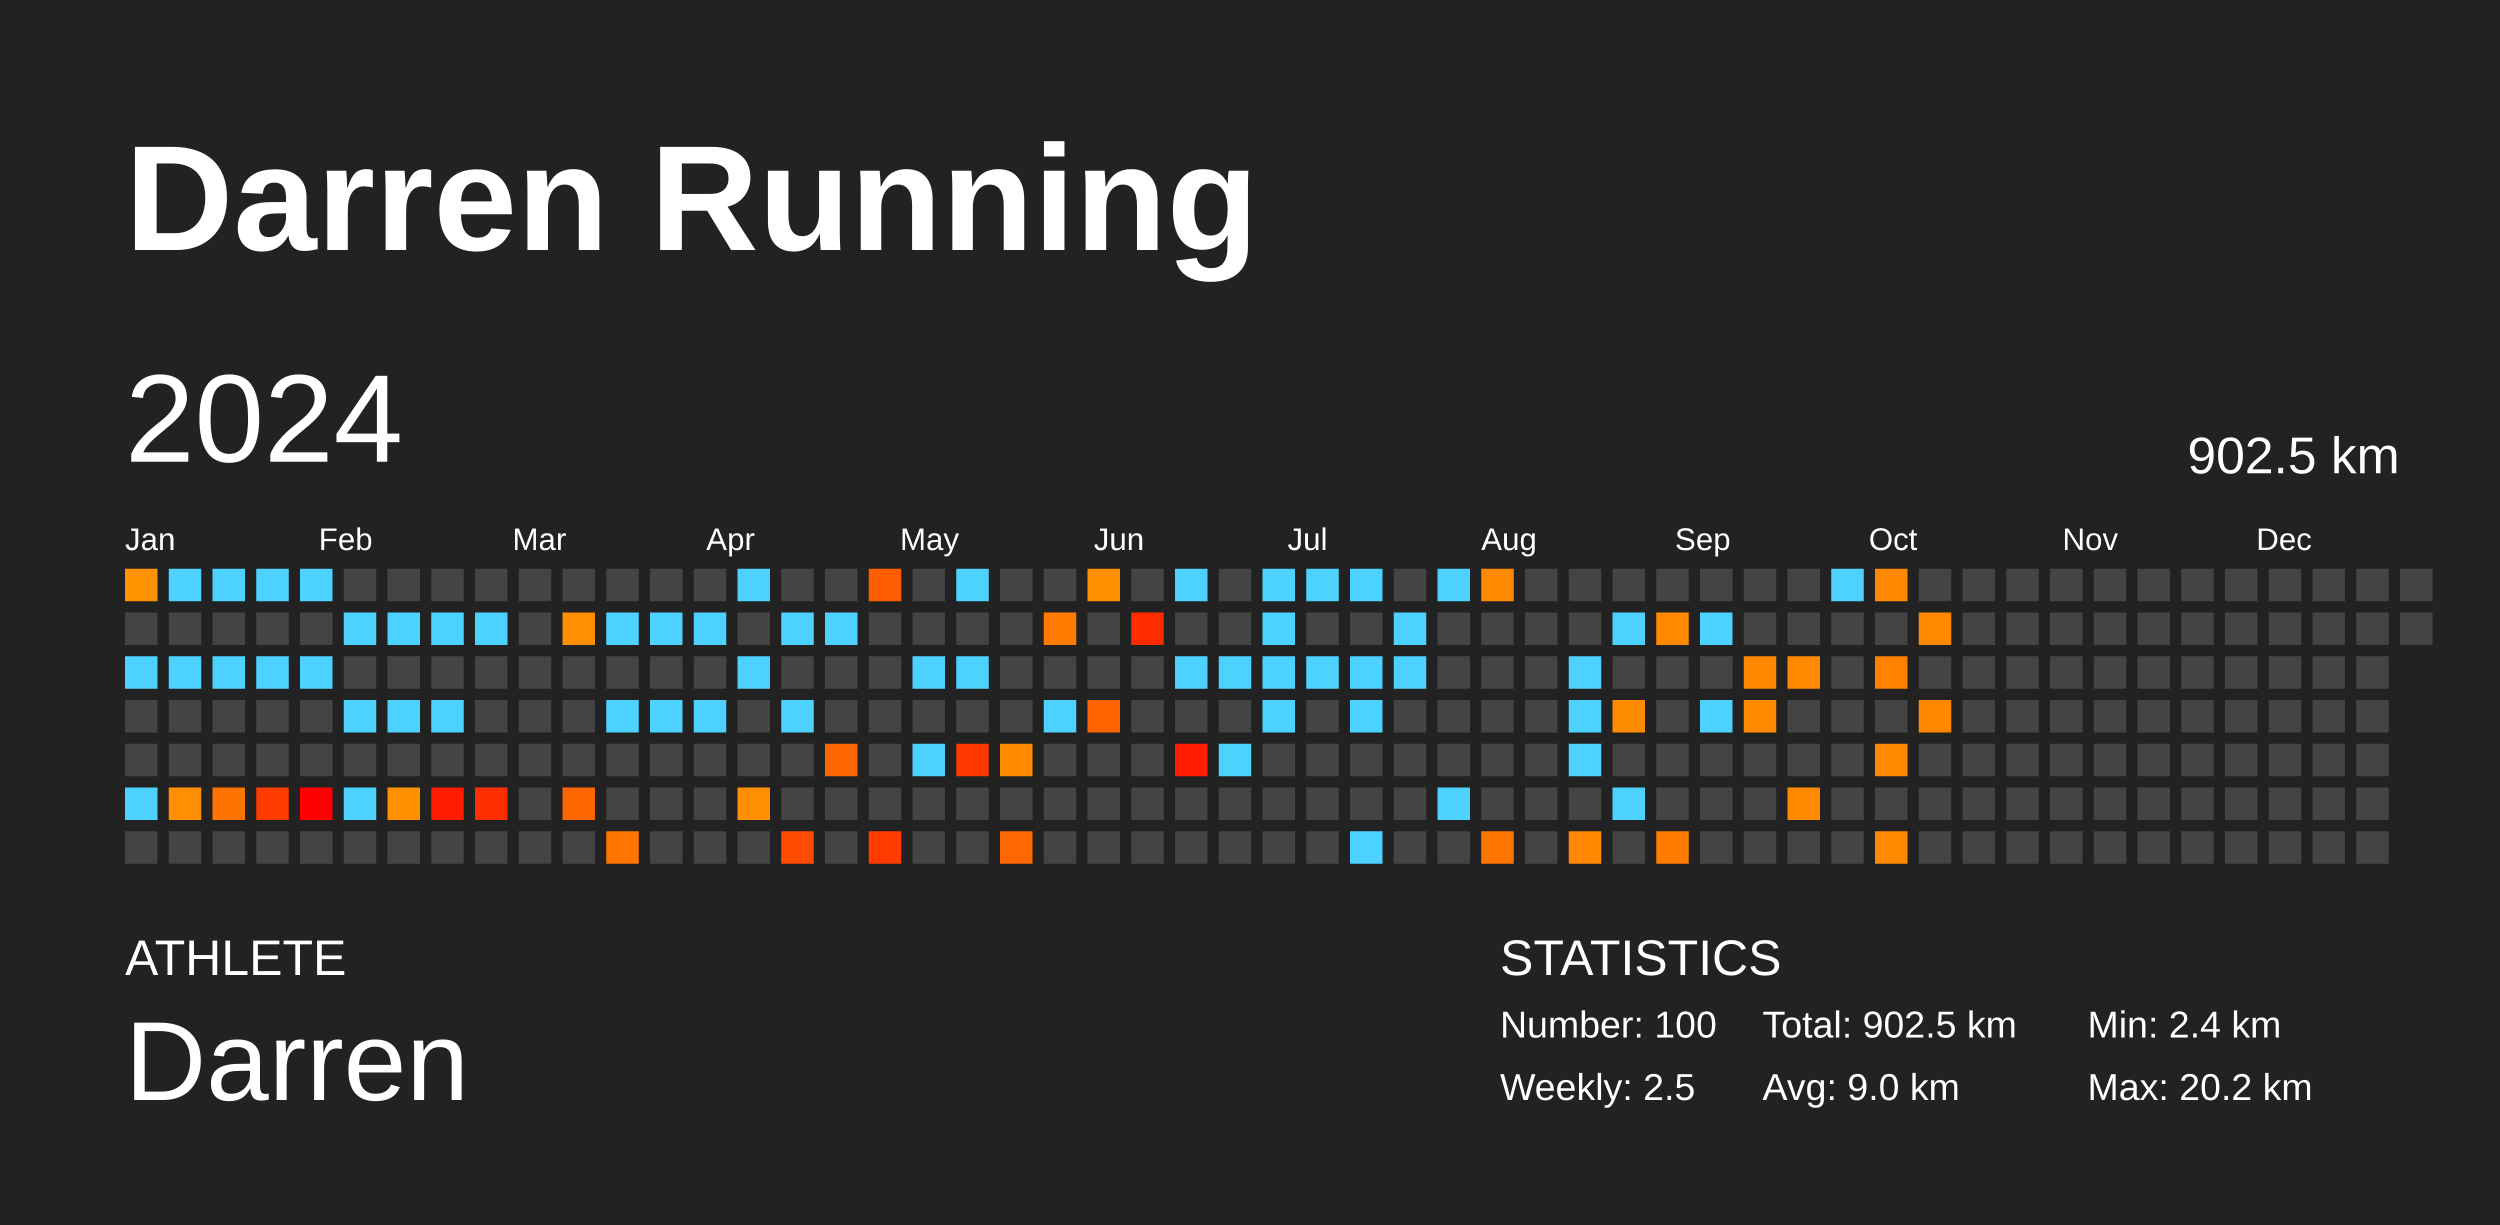
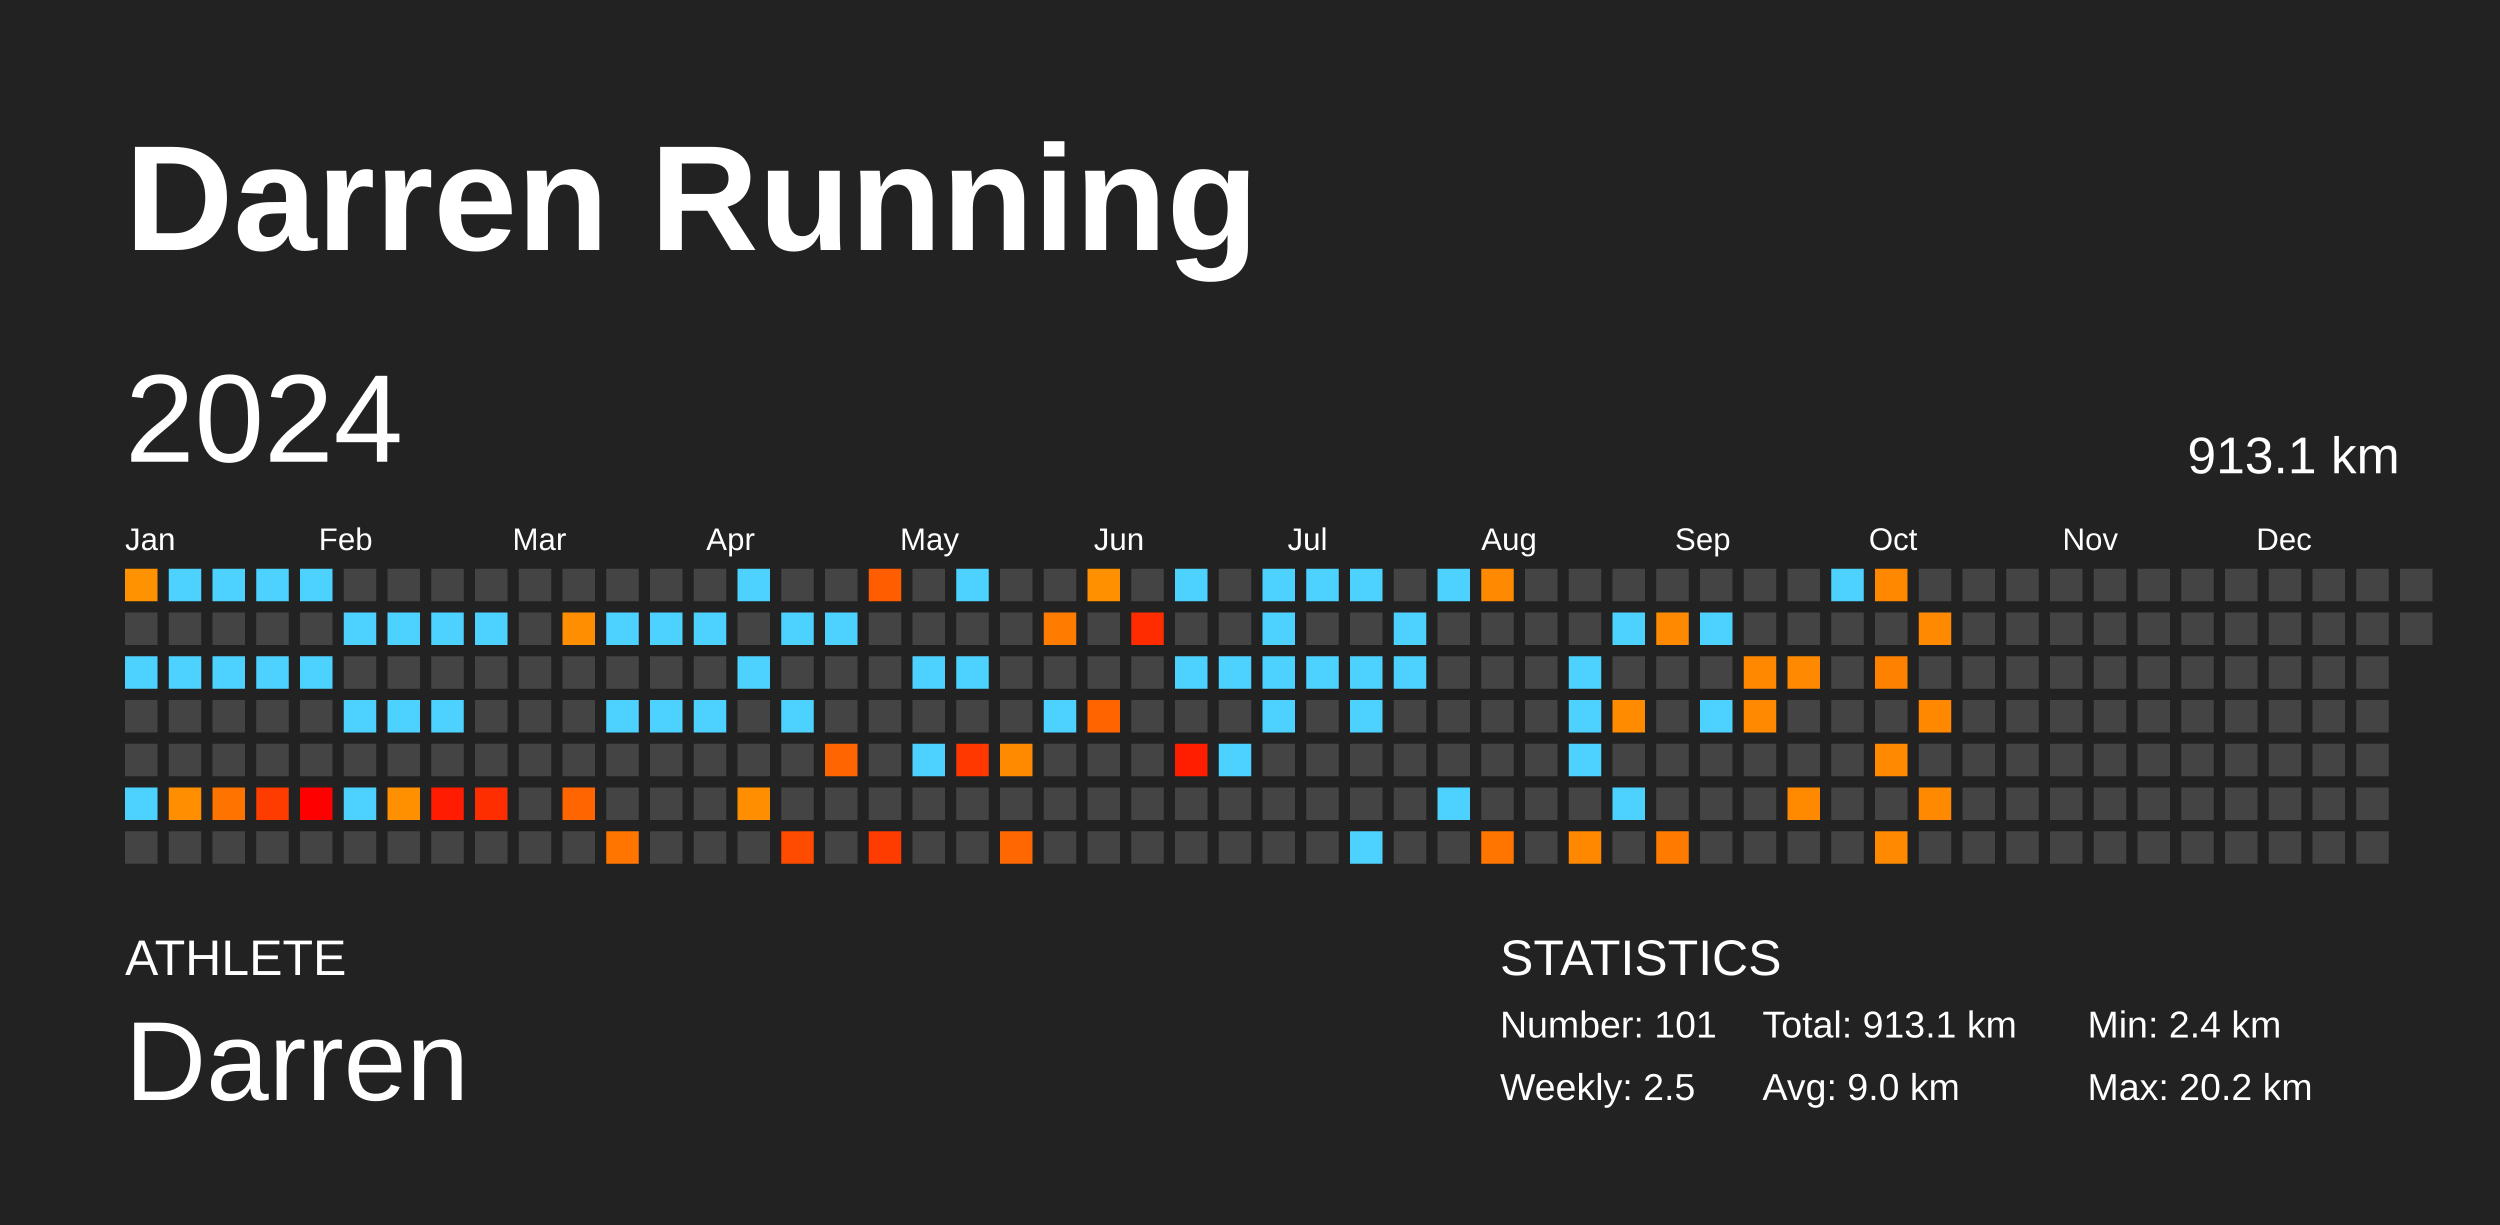
<svg xmlns="http://www.w3.org/2000/svg" baseProfile="full" height="98mm" version="1.1" viewBox="0,0,200,98" width="200mm">
  <defs />
  <rect fill="#222222" height="98" width="200" x="0" y="0" />
  <text fill="#FFFFFF" style="font-size:12px; font-family:Arial; font-weight:bold;" x="10" y="20">Darren Running</text>
  <text fill="#FFFFFF" style="font-size:4px; font-family:Arial" x="10" y="78">ATHLETE</text>
  <text fill="#FFFFFF" style="font-size:9px; font-family:Arial" x="10" y="88">Darren</text>
  <text fill="#FFFFFF" style="font-size:4px; font-family:Arial" x="120" y="78">STATISTICS</text>
-   <text fill="#FFFFFF" style="font-size:3px; font-family:Arial" x="120" y="83">Number: 100</text>
+   <text fill="#FFFFFF" style="font-size:3px; font-family:Arial" x="120" y="83">Number: 101</text>
  <text fill="#FFFFFF" style="font-size:3px; font-family:Arial" x="120" y="88">Weekly: 2.5</text>
-   <text fill="#FFFFFF" style="font-size:3px; font-family:Arial" x="141" y="83">Total: 902.5 km</text>
+   <text fill="#FFFFFF" style="font-size:3px; font-family:Arial" x="141" y="83">Total: 913.1 km</text>
  <text fill="#FFFFFF" style="font-size:3px; font-family:Arial" x="141" y="88">Avg: 9.0 km</text>
  <text fill="#FFFFFF" style="font-size:3px; font-family:Arial" x="167" y="83">Min: 2.4 km</text>
  <text fill="#FFFFFF" style="font-size:3px; font-family:Arial" x="167" y="88">Max: 20.2 km</text>
  <text dominant-baseline="hanging" fill="#FFFFFF" style="font-size:10.0px; font-family:Arial;" x="10" y="30">2024</text>
-   <text dominant-baseline="hanging" fill="#FFFFFF" style="font-size:4.125px; font-family:Arial;" x="175" y="35">902.5 km</text>
+   <text dominant-baseline="hanging" fill="#FFFFFF" style="font-size:4.125px; font-family:Arial;" x="175" y="35">913.1 km</text>
  <text fill="#FFFFFF" style="font-size:2.5px; font-family:Arial" x="10.0" y="44">Jan</text>
  <text fill="#FFFFFF" style="font-size:2.5px; font-family:Arial" x="25.5" y="44">Feb</text>
  <text fill="#FFFFFF" style="font-size:2.5px; font-family:Arial" x="41.0" y="44">Mar</text>
  <text fill="#FFFFFF" style="font-size:2.5px; font-family:Arial" x="56.5" y="44">Apr</text>
  <text fill="#FFFFFF" style="font-size:2.5px; font-family:Arial" x="72.0" y="44">May</text>
  <text fill="#FFFFFF" style="font-size:2.5px; font-family:Arial" x="87.5" y="44">Jun</text>
  <text fill="#FFFFFF" style="font-size:2.5px; font-family:Arial" x="103.0" y="44">Jul</text>
  <text fill="#FFFFFF" style="font-size:2.5px; font-family:Arial" x="118.5" y="44">Aug</text>
  <text fill="#FFFFFF" style="font-size:2.5px; font-family:Arial" x="134.0" y="44">Sep</text>
  <text fill="#FFFFFF" style="font-size:2.5px; font-family:Arial" x="149.5" y="44">Oct</text>
  <text fill="#FFFFFF" style="font-size:2.5px; font-family:Arial" x="165.0" y="44">Nov</text>
  <text fill="#FFFFFF" style="font-size:2.5px; font-family:Arial" x="180.5" y="44">Dec</text>
  <rect fill="#ff9200" height="2.6" width="2.6" x="10.0" y="45.5" />
  <rect fill="#444444" height="2.6" width="2.6" x="10.0" y="49.0" />
  <rect fill="#4dd2ff" height="2.6" width="2.6" x="10.0" y="52.5" />
  <rect fill="#444444" height="2.6" width="2.6" x="10.0" y="56.0" />
  <rect fill="#444444" height="2.6" width="2.6" x="10.0" y="59.5" />
  <rect fill="#4dd2ff" height="2.6" width="2.6" x="10.0" y="63.0" />
  <rect fill="#444444" height="2.6" width="2.6" x="10.0" y="66.5" />
  <rect fill="#4dd2ff" height="2.6" width="2.6" x="13.5" y="45.5" />
  <rect fill="#444444" height="2.6" width="2.6" x="13.5" y="49.0" />
  <rect fill="#4dd2ff" height="2.6" width="2.6" x="13.5" y="52.5" />
  <rect fill="#444444" height="2.6" width="2.6" x="13.5" y="56.0" />
  <rect fill="#444444" height="2.6" width="2.6" x="13.5" y="59.5" />
  <rect fill="#ff8f00" height="2.6" width="2.6" x="13.5" y="63.0" />
  <rect fill="#444444" height="2.6" width="2.6" x="13.5" y="66.5" />
  <rect fill="#4dd2ff" height="2.6" width="2.6" x="17.0" y="45.5" />
  <rect fill="#444444" height="2.6" width="2.6" x="17.0" y="49.0" />
  <rect fill="#4dd2ff" height="2.6" width="2.6" x="17.0" y="52.5" />
  <rect fill="#444444" height="2.6" width="2.6" x="17.0" y="56.0" />
  <rect fill="#444444" height="2.6" width="2.6" x="17.0" y="59.5" />
  <rect fill="#ff7300" height="2.6" width="2.6" x="17.0" y="63.0" />
  <rect fill="#444444" height="2.6" width="2.6" x="17.0" y="66.5" />
  <rect fill="#4dd2ff" height="2.6" width="2.6" x="20.5" y="45.5" />
  <rect fill="#444444" height="2.6" width="2.6" x="20.5" y="49.0" />
  <rect fill="#4dd2ff" height="2.6" width="2.6" x="20.5" y="52.5" />
  <rect fill="#444444" height="2.6" width="2.6" x="20.5" y="56.0" />
  <rect fill="#444444" height="2.6" width="2.6" x="20.5" y="59.5" />
  <rect fill="#ff3c00" height="2.6" width="2.6" x="20.5" y="63.0" />
  <rect fill="#444444" height="2.6" width="2.6" x="20.5" y="66.5" />
  <rect fill="#4dd2ff" height="2.6" width="2.6" x="24.0" y="45.5" />
  <rect fill="#444444" height="2.6" width="2.6" x="24.0" y="49.0" />
  <rect fill="#4dd2ff" height="2.6" width="2.6" x="24.0" y="52.5" />
  <rect fill="#444444" height="2.6" width="2.6" x="24.0" y="56.0" />
  <rect fill="#444444" height="2.6" width="2.6" x="24.0" y="59.5" />
  <rect fill="red" height="2.6" width="2.6" x="24.0" y="63.0" />
  <rect fill="#444444" height="2.6" width="2.6" x="24.0" y="66.5" />
  <rect fill="#444444" height="2.6" width="2.6" x="27.5" y="45.5" />
  <rect fill="#4dd2ff" height="2.6" width="2.6" x="27.5" y="49.0" />
  <rect fill="#444444" height="2.6" width="2.6" x="27.5" y="52.5" />
  <rect fill="#4dd2ff" height="2.6" width="2.6" x="27.5" y="56.0" />
  <rect fill="#444444" height="2.6" width="2.6" x="27.5" y="59.5" />
  <rect fill="#4dd2ff" height="2.6" width="2.6" x="27.5" y="63.0" />
  <rect fill="#444444" height="2.6" width="2.6" x="27.5" y="66.5" />
  <rect fill="#444444" height="2.6" width="2.6" x="31.0" y="45.5" />
  <rect fill="#4dd2ff" height="2.6" width="2.6" x="31.0" y="49.0" />
  <rect fill="#444444" height="2.6" width="2.6" x="31.0" y="52.5" />
  <rect fill="#4dd2ff" height="2.6" width="2.6" x="31.0" y="56.0" />
  <rect fill="#444444" height="2.6" width="2.6" x="31.0" y="59.5" />
  <rect fill="#ff9000" height="2.6" width="2.6" x="31.0" y="63.0" />
  <rect fill="#444444" height="2.6" width="2.6" x="31.0" y="66.5" />
  <rect fill="#444444" height="2.6" width="2.6" x="34.5" y="45.5" />
  <rect fill="#4dd2ff" height="2.6" width="2.6" x="34.5" y="49.0" />
  <rect fill="#444444" height="2.6" width="2.6" x="34.5" y="52.5" />
  <rect fill="#4dd2ff" height="2.6" width="2.6" x="34.5" y="56.0" />
  <rect fill="#444444" height="2.6" width="2.6" x="34.5" y="59.5" />
  <rect fill="#ff1c00" height="2.6" width="2.6" x="34.5" y="63.0" />
  <rect fill="#444444" height="2.6" width="2.6" x="34.5" y="66.5" />
  <rect fill="#444444" height="2.6" width="2.6" x="38.0" y="45.5" />
  <rect fill="#4dd2ff" height="2.6" width="2.6" x="38.0" y="49.0" />
  <rect fill="#444444" height="2.6" width="2.6" x="38.0" y="52.5" />
  <rect fill="#444444" height="2.6" width="2.6" x="38.0" y="56.0" />
  <rect fill="#444444" height="2.6" width="2.6" x="38.0" y="59.5" />
  <rect fill="#ff2e00" height="2.6" width="2.6" x="38.0" y="63.0" />
  <rect fill="#444444" height="2.6" width="2.6" x="38.0" y="66.5" />
  <rect fill="#444444" height="2.6" width="2.6" x="41.5" y="45.5" />
  <rect fill="#444444" height="2.6" width="2.6" x="41.5" y="49.0" />
  <rect fill="#444444" height="2.6" width="2.6" x="41.5" y="52.5" />
  <rect fill="#444444" height="2.6" width="2.6" x="41.5" y="56.0" />
  <rect fill="#444444" height="2.6" width="2.6" x="41.5" y="59.5" />
  <rect fill="#444444" height="2.6" width="2.6" x="41.5" y="63.0" />
  <rect fill="#444444" height="2.6" width="2.6" x="41.5" y="66.5" />
  <rect fill="#444444" height="2.6" width="2.6" x="45.0" y="45.5" />
  <rect fill="#ff8e00" height="2.6" width="2.6" x="45.0" y="49.0" />
  <rect fill="#444444" height="2.6" width="2.6" x="45.0" y="52.5" />
  <rect fill="#444444" height="2.6" width="2.6" x="45.0" y="56.0" />
  <rect fill="#444444" height="2.6" width="2.6" x="45.0" y="59.5" />
  <rect fill="#ff6500" height="2.6" width="2.6" x="45.0" y="63.0" />
  <rect fill="#444444" height="2.6" width="2.6" x="45.0" y="66.5" />
  <rect fill="#444444" height="2.6" width="2.6" x="48.5" y="45.5" />
  <rect fill="#4dd2ff" height="2.6" width="2.6" x="48.5" y="49.0" />
  <rect fill="#444444" height="2.6" width="2.6" x="48.5" y="52.5" />
  <rect fill="#4dd2ff" height="2.6" width="2.6" x="48.5" y="56.0" />
  <rect fill="#444444" height="2.6" width="2.6" x="48.5" y="59.5" />
  <rect fill="#444444" height="2.6" width="2.6" x="48.5" y="63.0" />
  <rect fill="#ff7500" height="2.6" width="2.6" x="48.5" y="66.5" />
  <rect fill="#444444" height="2.6" width="2.6" x="52.0" y="45.5" />
  <rect fill="#4dd2ff" height="2.6" width="2.6" x="52.0" y="49.0" />
  <rect fill="#444444" height="2.6" width="2.6" x="52.0" y="52.5" />
  <rect fill="#4dd2ff" height="2.6" width="2.6" x="52.0" y="56.0" />
  <rect fill="#444444" height="2.6" width="2.6" x="52.0" y="59.5" />
  <rect fill="#444444" height="2.6" width="2.6" x="52.0" y="63.0" />
  <rect fill="#444444" height="2.6" width="2.6" x="52.0" y="66.5" />
  <rect fill="#444444" height="2.6" width="2.6" x="55.5" y="45.5" />
  <rect fill="#4dd2ff" height="2.6" width="2.6" x="55.5" y="49.0" />
  <rect fill="#444444" height="2.6" width="2.6" x="55.5" y="52.5" />
  <rect fill="#4dd2ff" height="2.6" width="2.6" x="55.5" y="56.0" />
  <rect fill="#444444" height="2.6" width="2.6" x="55.5" y="59.5" />
  <rect fill="#444444" height="2.6" width="2.6" x="55.5" y="63.0" />
  <rect fill="#444444" height="2.6" width="2.6" x="55.5" y="66.5" />
  <rect fill="#4dd2ff" height="2.6" width="2.6" x="59.0" y="45.5" />
  <rect fill="#444444" height="2.6" width="2.6" x="59.0" y="49.0" />
  <rect fill="#4dd2ff" height="2.6" width="2.6" x="59.0" y="52.5" />
  <rect fill="#444444" height="2.6" width="2.6" x="59.0" y="56.0" />
  <rect fill="#444444" height="2.6" width="2.6" x="59.0" y="59.5" />
  <rect fill="#ff8f00" height="2.6" width="2.6" x="59.0" y="63.0" />
  <rect fill="#444444" height="2.6" width="2.6" x="59.0" y="66.5" />
  <rect fill="#444444" height="2.6" width="2.6" x="62.5" y="45.5" />
  <rect fill="#4dd2ff" height="2.6" width="2.6" x="62.5" y="49.0" />
  <rect fill="#444444" height="2.6" width="2.6" x="62.5" y="52.5" />
  <rect fill="#4dd2ff" height="2.6" width="2.6" x="62.5" y="56.0" />
  <rect fill="#444444" height="2.6" width="2.6" x="62.5" y="59.5" />
  <rect fill="#444444" height="2.6" width="2.6" x="62.5" y="63.0" />
  <rect fill="#ff4b00" height="2.6" width="2.6" x="62.5" y="66.5" />
  <rect fill="#444444" height="2.6" width="2.6" x="66.0" y="45.5" />
  <rect fill="#4dd2ff" height="2.6" width="2.6" x="66.0" y="49.0" />
  <rect fill="#444444" height="2.6" width="2.6" x="66.0" y="52.5" />
  <rect fill="#444444" height="2.6" width="2.6" x="66.0" y="56.0" />
  <rect fill="#ff6500" height="2.6" width="2.6" x="66.0" y="59.5" />
  <rect fill="#444444" height="2.6" width="2.6" x="66.0" y="63.0" />
  <rect fill="#444444" height="2.6" width="2.6" x="66.0" y="66.5" />
  <rect fill="#ff5d00" height="2.6" width="2.6" x="69.5" y="45.5" />
  <rect fill="#444444" height="2.6" width="2.6" x="69.5" y="49.0" />
  <rect fill="#444444" height="2.6" width="2.6" x="69.5" y="52.5" />
  <rect fill="#444444" height="2.6" width="2.6" x="69.5" y="56.0" />
  <rect fill="#444444" height="2.6" width="2.6" x="69.5" y="59.5" />
  <rect fill="#444444" height="2.6" width="2.6" x="69.5" y="63.0" />
  <rect fill="#ff3c00" height="2.6" width="2.6" x="69.5" y="66.5" />
  <rect fill="#444444" height="2.6" width="2.6" x="73.0" y="45.5" />
  <rect fill="#444444" height="2.6" width="2.6" x="73.0" y="49.0" />
  <rect fill="#4dd2ff" height="2.6" width="2.6" x="73.0" y="52.5" />
  <rect fill="#444444" height="2.6" width="2.6" x="73.0" y="56.0" />
  <rect fill="#4dd2ff" height="2.6" width="2.6" x="73.0" y="59.5" />
  <rect fill="#444444" height="2.6" width="2.6" x="73.0" y="63.0" />
  <rect fill="#444444" height="2.6" width="2.6" x="73.0" y="66.5" />
  <rect fill="#4dd2ff" height="2.6" width="2.6" x="76.5" y="45.5" />
  <rect fill="#444444" height="2.6" width="2.6" x="76.5" y="49.0" />
  <rect fill="#4dd2ff" height="2.6" width="2.6" x="76.5" y="52.5" />
  <rect fill="#444444" height="2.6" width="2.6" x="76.5" y="56.0" />
  <rect fill="#ff3800" height="2.6" width="2.6" x="76.5" y="59.5" />
  <rect fill="#444444" height="2.6" width="2.6" x="76.5" y="63.0" />
  <rect fill="#444444" height="2.6" width="2.6" x="76.5" y="66.5" />
  <rect fill="#444444" height="2.6" width="2.6" x="80.0" y="45.5" />
  <rect fill="#444444" height="2.6" width="2.6" x="80.0" y="49.0" />
  <rect fill="#444444" height="2.6" width="2.6" x="80.0" y="52.5" />
  <rect fill="#444444" height="2.6" width="2.6" x="80.0" y="56.0" />
  <rect fill="#ff8a00" height="2.6" width="2.6" x="80.0" y="59.5" />
  <rect fill="#444444" height="2.6" width="2.6" x="80.0" y="63.0" />
  <rect fill="#ff6700" height="2.6" width="2.6" x="80.0" y="66.5" />
  <rect fill="#444444" height="2.6" width="2.6" x="83.5" y="45.5" />
  <rect fill="#ff7c00" height="2.6" width="2.6" x="83.5" y="49.0" />
  <rect fill="#444444" height="2.6" width="2.6" x="83.5" y="52.5" />
  <rect fill="#4dd2ff" height="2.6" width="2.6" x="83.5" y="56.0" />
  <rect fill="#444444" height="2.6" width="2.6" x="83.5" y="59.5" />
  <rect fill="#444444" height="2.6" width="2.6" x="83.5" y="63.0" />
  <rect fill="#444444" height="2.6" width="2.6" x="83.5" y="66.5" />
  <rect fill="#ff9000" height="2.6" width="2.6" x="87.0" y="45.5" />
  <rect fill="#444444" height="2.6" width="2.6" x="87.0" y="49.0" />
  <rect fill="#444444" height="2.6" width="2.6" x="87.0" y="52.5" />
  <rect fill="#ff6400" height="2.6" width="2.6" x="87.0" y="56.0" />
  <rect fill="#444444" height="2.6" width="2.6" x="87.0" y="59.5" />
  <rect fill="#444444" height="2.6" width="2.6" x="87.0" y="63.0" />
  <rect fill="#444444" height="2.6" width="2.6" x="87.0" y="66.5" />
  <rect fill="#444444" height="2.6" width="2.6" x="90.5" y="45.5" />
  <rect fill="#ff2c00" height="2.6" width="2.6" x="90.5" y="49.0" />
  <rect fill="#444444" height="2.6" width="2.6" x="90.5" y="52.5" />
  <rect fill="#444444" height="2.6" width="2.6" x="90.5" y="56.0" />
  <rect fill="#444444" height="2.6" width="2.6" x="90.5" y="59.5" />
  <rect fill="#444444" height="2.6" width="2.6" x="90.5" y="63.0" />
  <rect fill="#444444" height="2.6" width="2.6" x="90.5" y="66.5" />
  <rect fill="#4dd2ff" height="2.6" width="2.6" x="94.0" y="45.5" />
  <rect fill="#444444" height="2.6" width="2.6" x="94.0" y="49.0" />
  <rect fill="#4dd2ff" height="2.6" width="2.6" x="94.0" y="52.5" />
  <rect fill="#444444" height="2.6" width="2.6" x="94.0" y="56.0" />
  <rect fill="#ff1e00" height="2.6" width="2.6" x="94.0" y="59.5" />
  <rect fill="#444444" height="2.6" width="2.6" x="94.0" y="63.0" />
  <rect fill="#444444" height="2.6" width="2.6" x="94.0" y="66.5" />
  <rect fill="#444444" height="2.6" width="2.6" x="97.5" y="45.5" />
  <rect fill="#444444" height="2.6" width="2.6" x="97.5" y="49.0" />
  <rect fill="#4dd2ff" height="2.6" width="2.6" x="97.5" y="52.5" />
  <rect fill="#444444" height="2.6" width="2.6" x="97.5" y="56.0" />
  <rect fill="#4dd2ff" height="2.6" width="2.6" x="97.5" y="59.5" />
  <rect fill="#444444" height="2.6" width="2.6" x="97.5" y="63.0" />
  <rect fill="#444444" height="2.6" width="2.6" x="97.5" y="66.5" />
  <rect fill="#4dd2ff" height="2.6" width="2.6" x="101.0" y="45.5" />
  <rect fill="#4dd2ff" height="2.6" width="2.6" x="101.0" y="49.0" />
  <rect fill="#4dd2ff" height="2.6" width="2.6" x="101.0" y="52.5" />
  <rect fill="#4dd2ff" height="2.6" width="2.6" x="101.0" y="56.0" />
  <rect fill="#444444" height="2.6" width="2.6" x="101.0" y="59.5" />
  <rect fill="#444444" height="2.6" width="2.6" x="101.0" y="63.0" />
  <rect fill="#444444" height="2.6" width="2.6" x="101.0" y="66.5" />
  <rect fill="#4dd2ff" height="2.6" width="2.6" x="104.5" y="45.5" />
  <rect fill="#444444" height="2.6" width="2.6" x="104.5" y="49.0" />
  <rect fill="#4dd2ff" height="2.6" width="2.6" x="104.5" y="52.5" />
  <rect fill="#444444" height="2.6" width="2.6" x="104.5" y="56.0" />
  <rect fill="#444444" height="2.6" width="2.6" x="104.5" y="59.5" />
  <rect fill="#444444" height="2.6" width="2.6" x="104.5" y="63.0" />
  <rect fill="#444444" height="2.6" width="2.6" x="104.5" y="66.5" />
  <rect fill="#4dd2ff" height="2.6" width="2.6" x="108.0" y="45.5" />
  <rect fill="#444444" height="2.6" width="2.6" x="108.0" y="49.0" />
  <rect fill="#4dd2ff" height="2.6" width="2.6" x="108.0" y="52.5" />
  <rect fill="#4dd2ff" height="2.6" width="2.6" x="108.0" y="56.0" />
  <rect fill="#444444" height="2.6" width="2.6" x="108.0" y="59.5" />
  <rect fill="#444444" height="2.6" width="2.6" x="108.0" y="63.0" />
  <rect fill="#4dd2ff" height="2.6" width="2.6" x="108.0" y="66.5" />
  <rect fill="#444444" height="2.6" width="2.6" x="111.5" y="45.5" />
  <rect fill="#4dd2ff" height="2.6" width="2.6" x="111.5" y="49.0" />
  <rect fill="#4dd2ff" height="2.6" width="2.6" x="111.5" y="52.5" />
  <rect fill="#444444" height="2.6" width="2.6" x="111.5" y="56.0" />
  <rect fill="#444444" height="2.6" width="2.6" x="111.5" y="59.5" />
  <rect fill="#444444" height="2.6" width="2.6" x="111.5" y="63.0" />
  <rect fill="#444444" height="2.6" width="2.6" x="111.5" y="66.5" />
  <rect fill="#4dd2ff" height="2.6" width="2.6" x="115.0" y="45.5" />
  <rect fill="#444444" height="2.6" width="2.6" x="115.0" y="49.0" />
  <rect fill="#444444" height="2.6" width="2.6" x="115.0" y="52.5" />
  <rect fill="#444444" height="2.6" width="2.6" x="115.0" y="56.0" />
  <rect fill="#444444" height="2.6" width="2.6" x="115.0" y="59.5" />
  <rect fill="#4dd2ff" height="2.6" width="2.6" x="115.0" y="63.0" />
  <rect fill="#444444" height="2.6" width="2.6" x="115.0" y="66.5" />
  <rect fill="#ff8900" height="2.6" width="2.6" x="118.5" y="45.5" />
  <rect fill="#444444" height="2.6" width="2.6" x="118.5" y="49.0" />
  <rect fill="#444444" height="2.6" width="2.6" x="118.5" y="52.5" />
  <rect fill="#444444" height="2.6" width="2.6" x="118.5" y="56.0" />
  <rect fill="#444444" height="2.6" width="2.6" x="118.5" y="59.5" />
  <rect fill="#444444" height="2.6" width="2.6" x="118.5" y="63.0" />
  <rect fill="#ff7500" height="2.6" width="2.6" x="118.5" y="66.5" />
  <rect fill="#444444" height="2.6" width="2.6" x="122.0" y="45.5" />
  <rect fill="#444444" height="2.6" width="2.6" x="122.0" y="49.0" />
  <rect fill="#444444" height="2.6" width="2.6" x="122.0" y="52.5" />
  <rect fill="#444444" height="2.6" width="2.6" x="122.0" y="56.0" />
  <rect fill="#444444" height="2.6" width="2.6" x="122.0" y="59.5" />
  <rect fill="#444444" height="2.6" width="2.6" x="122.0" y="63.0" />
  <rect fill="#444444" height="2.6" width="2.6" x="122.0" y="66.5" />
  <rect fill="#444444" height="2.6" width="2.6" x="125.5" y="45.5" />
  <rect fill="#444444" height="2.6" width="2.6" x="125.5" y="49.0" />
  <rect fill="#4dd2ff" height="2.6" width="2.6" x="125.5" y="52.5" />
  <rect fill="#4dd2ff" height="2.6" width="2.6" x="125.5" y="56.0" />
  <rect fill="#4dd2ff" height="2.6" width="2.6" x="125.5" y="59.5" />
  <rect fill="#444444" height="2.6" width="2.6" x="125.5" y="63.0" />
  <rect fill="#ff8800" height="2.6" width="2.6" x="125.5" y="66.5" />
  <rect fill="#444444" height="2.6" width="2.6" x="129.0" y="45.5" />
  <rect fill="#4dd2ff" height="2.6" width="2.6" x="129.0" y="49.0" />
  <rect fill="#444444" height="2.6" width="2.6" x="129.0" y="52.5" />
  <rect fill="#ff8b00" height="2.6" width="2.6" x="129.0" y="56.0" />
  <rect fill="#444444" height="2.6" width="2.6" x="129.0" y="59.5" />
  <rect fill="#4dd2ff" height="2.6" width="2.6" x="129.0" y="63.0" />
  <rect fill="#444444" height="2.6" width="2.6" x="129.0" y="66.5" />
  <rect fill="#444444" height="2.6" width="2.6" x="132.5" y="45.5" />
  <rect fill="#ff8900" height="2.6" width="2.6" x="132.5" y="49.0" />
  <rect fill="#444444" height="2.6" width="2.6" x="132.5" y="52.5" />
  <rect fill="#444444" height="2.6" width="2.6" x="132.5" y="56.0" />
  <rect fill="#444444" height="2.6" width="2.6" x="132.5" y="59.5" />
  <rect fill="#444444" height="2.6" width="2.6" x="132.5" y="63.0" />
  <rect fill="#ff7b00" height="2.6" width="2.6" x="132.5" y="66.5" />
  <rect fill="#444444" height="2.6" width="2.6" x="136.0" y="45.5" />
  <rect fill="#4dd2ff" height="2.6" width="2.6" x="136.0" y="49.0" />
  <rect fill="#444444" height="2.6" width="2.6" x="136.0" y="52.5" />
  <rect fill="#4dd2ff" height="2.6" width="2.6" x="136.0" y="56.0" />
  <rect fill="#444444" height="2.6" width="2.6" x="136.0" y="59.5" />
  <rect fill="#444444" height="2.6" width="2.6" x="136.0" y="63.0" />
  <rect fill="#444444" height="2.6" width="2.6" x="136.0" y="66.5" />
  <rect fill="#444444" height="2.6" width="2.6" x="139.5" y="45.5" />
  <rect fill="#444444" height="2.6" width="2.6" x="139.5" y="49.0" />
  <rect fill="#ff8800" height="2.6" width="2.6" x="139.5" y="52.5" />
  <rect fill="#ff8900" height="2.6" width="2.6" x="139.5" y="56.0" />
  <rect fill="#444444" height="2.6" width="2.6" x="139.5" y="59.5" />
  <rect fill="#444444" height="2.6" width="2.6" x="139.5" y="63.0" />
  <rect fill="#444444" height="2.6" width="2.6" x="139.5" y="66.5" />
  <rect fill="#444444" height="2.6" width="2.6" x="143.0" y="45.5" />
  <rect fill="#444444" height="2.6" width="2.6" x="143.0" y="49.0" />
  <rect fill="#ff8900" height="2.6" width="2.6" x="143.0" y="52.5" />
  <rect fill="#444444" height="2.6" width="2.6" x="143.0" y="56.0" />
  <rect fill="#444444" height="2.6" width="2.6" x="143.0" y="59.5" />
  <rect fill="#ff8a00" height="2.6" width="2.6" x="143.0" y="63.0" />
  <rect fill="#444444" height="2.6" width="2.6" x="143.0" y="66.5" />
  <rect fill="#4dd2ff" height="2.6" width="2.6" x="146.5" y="45.5" />
  <rect fill="#444444" height="2.6" width="2.6" x="146.5" y="49.0" />
  <rect fill="#444444" height="2.6" width="2.6" x="146.5" y="52.5" />
  <rect fill="#444444" height="2.6" width="2.6" x="146.5" y="56.0" />
  <rect fill="#444444" height="2.6" width="2.6" x="146.5" y="59.5" />
  <rect fill="#444444" height="2.6" width="2.6" x="146.5" y="63.0" />
  <rect fill="#444444" height="2.6" width="2.6" x="146.5" y="66.5" />
  <rect fill="#ff8800" height="2.6" width="2.6" x="150.0" y="45.5" />
  <rect fill="#444444" height="2.6" width="2.6" x="150.0" y="49.0" />
  <rect fill="#ff8100" height="2.6" width="2.6" x="150.0" y="52.5" />
  <rect fill="#444444" height="2.6" width="2.6" x="150.0" y="56.0" />
  <rect fill="#ff8900" height="2.6" width="2.6" x="150.0" y="59.5" />
  <rect fill="#444444" height="2.6" width="2.6" x="150.0" y="63.0" />
  <rect fill="#ff8900" height="2.6" width="2.6" x="150.0" y="66.5" />
  <rect fill="#444444" height="2.6" width="2.6" x="153.5" y="45.5" />
  <rect fill="#ff8900" height="2.6" width="2.6" x="153.5" y="49.0" />
  <rect fill="#444444" height="2.6" width="2.6" x="153.5" y="52.5" />
  <rect fill="#ff8800" height="2.6" width="2.6" x="153.5" y="56.0" />
  <rect fill="#444444" height="2.6" width="2.6" x="153.5" y="59.5" />
-   <rect fill="#444444" height="2.6" width="2.6" x="153.5" y="63.0" />
+   <rect fill="#ff8900" height="2.6" width="2.6" x="153.5" y="63.0" />
  <rect fill="#444444" height="2.6" width="2.6" x="153.5" y="66.5" />
  <rect fill="#444444" height="2.6" width="2.6" x="157.0" y="45.5" />
  <rect fill="#444444" height="2.6" width="2.6" x="157.0" y="49.0" />
  <rect fill="#444444" height="2.6" width="2.6" x="157.0" y="52.5" />
  <rect fill="#444444" height="2.6" width="2.6" x="157.0" y="56.0" />
  <rect fill="#444444" height="2.6" width="2.6" x="157.0" y="59.5" />
  <rect fill="#444444" height="2.6" width="2.6" x="157.0" y="63.0" />
  <rect fill="#444444" height="2.6" width="2.6" x="157.0" y="66.5" />
  <rect fill="#444444" height="2.6" width="2.6" x="160.5" y="45.5" />
  <rect fill="#444444" height="2.6" width="2.6" x="160.5" y="49.0" />
  <rect fill="#444444" height="2.6" width="2.6" x="160.5" y="52.5" />
  <rect fill="#444444" height="2.6" width="2.6" x="160.5" y="56.0" />
  <rect fill="#444444" height="2.6" width="2.6" x="160.5" y="59.5" />
  <rect fill="#444444" height="2.6" width="2.6" x="160.5" y="63.0" />
  <rect fill="#444444" height="2.6" width="2.6" x="160.5" y="66.5" />
  <rect fill="#444444" height="2.6" width="2.6" x="164.0" y="45.5" />
  <rect fill="#444444" height="2.6" width="2.6" x="164.0" y="49.0" />
  <rect fill="#444444" height="2.6" width="2.6" x="164.0" y="52.5" />
  <rect fill="#444444" height="2.6" width="2.6" x="164.0" y="56.0" />
  <rect fill="#444444" height="2.6" width="2.6" x="164.0" y="59.5" />
  <rect fill="#444444" height="2.6" width="2.6" x="164.0" y="63.0" />
  <rect fill="#444444" height="2.6" width="2.6" x="164.0" y="66.5" />
  <rect fill="#444444" height="2.6" width="2.6" x="167.5" y="45.5" />
  <rect fill="#444444" height="2.6" width="2.6" x="167.5" y="49.0" />
  <rect fill="#444444" height="2.6" width="2.6" x="167.5" y="52.5" />
  <rect fill="#444444" height="2.6" width="2.6" x="167.5" y="56.0" />
  <rect fill="#444444" height="2.6" width="2.6" x="167.5" y="59.5" />
  <rect fill="#444444" height="2.6" width="2.6" x="167.5" y="63.0" />
  <rect fill="#444444" height="2.6" width="2.6" x="167.5" y="66.5" />
  <rect fill="#444444" height="2.6" width="2.6" x="171.0" y="45.5" />
  <rect fill="#444444" height="2.6" width="2.6" x="171.0" y="49.0" />
  <rect fill="#444444" height="2.6" width="2.6" x="171.0" y="52.5" />
  <rect fill="#444444" height="2.6" width="2.6" x="171.0" y="56.0" />
  <rect fill="#444444" height="2.6" width="2.6" x="171.0" y="59.5" />
  <rect fill="#444444" height="2.6" width="2.6" x="171.0" y="63.0" />
  <rect fill="#444444" height="2.6" width="2.6" x="171.0" y="66.5" />
  <rect fill="#444444" height="2.6" width="2.6" x="174.5" y="45.5" />
  <rect fill="#444444" height="2.6" width="2.6" x="174.5" y="49.0" />
  <rect fill="#444444" height="2.6" width="2.6" x="174.5" y="52.5" />
  <rect fill="#444444" height="2.6" width="2.6" x="174.5" y="56.0" />
  <rect fill="#444444" height="2.6" width="2.6" x="174.5" y="59.5" />
  <rect fill="#444444" height="2.6" width="2.6" x="174.5" y="63.0" />
  <rect fill="#444444" height="2.6" width="2.6" x="174.5" y="66.5" />
  <rect fill="#444444" height="2.6" width="2.6" x="178.0" y="45.5" />
  <rect fill="#444444" height="2.6" width="2.6" x="178.0" y="49.0" />
  <rect fill="#444444" height="2.6" width="2.6" x="178.0" y="52.5" />
  <rect fill="#444444" height="2.6" width="2.6" x="178.0" y="56.0" />
  <rect fill="#444444" height="2.6" width="2.6" x="178.0" y="59.5" />
  <rect fill="#444444" height="2.6" width="2.6" x="178.0" y="63.0" />
  <rect fill="#444444" height="2.6" width="2.6" x="178.0" y="66.5" />
  <rect fill="#444444" height="2.6" width="2.6" x="181.5" y="45.5" />
  <rect fill="#444444" height="2.6" width="2.6" x="181.5" y="49.0" />
  <rect fill="#444444" height="2.6" width="2.6" x="181.5" y="52.5" />
  <rect fill="#444444" height="2.6" width="2.6" x="181.5" y="56.0" />
  <rect fill="#444444" height="2.6" width="2.6" x="181.5" y="59.5" />
  <rect fill="#444444" height="2.6" width="2.6" x="181.5" y="63.0" />
  <rect fill="#444444" height="2.6" width="2.6" x="181.5" y="66.5" />
  <rect fill="#444444" height="2.6" width="2.6" x="185.0" y="45.5" />
  <rect fill="#444444" height="2.6" width="2.6" x="185.0" y="49.0" />
  <rect fill="#444444" height="2.6" width="2.6" x="185.0" y="52.5" />
  <rect fill="#444444" height="2.6" width="2.6" x="185.0" y="56.0" />
  <rect fill="#444444" height="2.6" width="2.6" x="185.0" y="59.5" />
  <rect fill="#444444" height="2.6" width="2.6" x="185.0" y="63.0" />
  <rect fill="#444444" height="2.6" width="2.6" x="185.0" y="66.5" />
  <rect fill="#444444" height="2.6" width="2.6" x="188.5" y="45.5" />
  <rect fill="#444444" height="2.6" width="2.6" x="188.5" y="49.0" />
  <rect fill="#444444" height="2.6" width="2.6" x="188.5" y="52.5" />
  <rect fill="#444444" height="2.6" width="2.6" x="188.5" y="56.0" />
  <rect fill="#444444" height="2.6" width="2.6" x="188.5" y="59.5" />
  <rect fill="#444444" height="2.6" width="2.6" x="188.5" y="63.0" />
  <rect fill="#444444" height="2.6" width="2.6" x="188.5" y="66.5" />
  <rect fill="#444444" height="2.6" width="2.6" x="192.0" y="45.5" />
  <rect fill="#444444" height="2.6" width="2.6" x="192.0" y="49.0" />
</svg>
